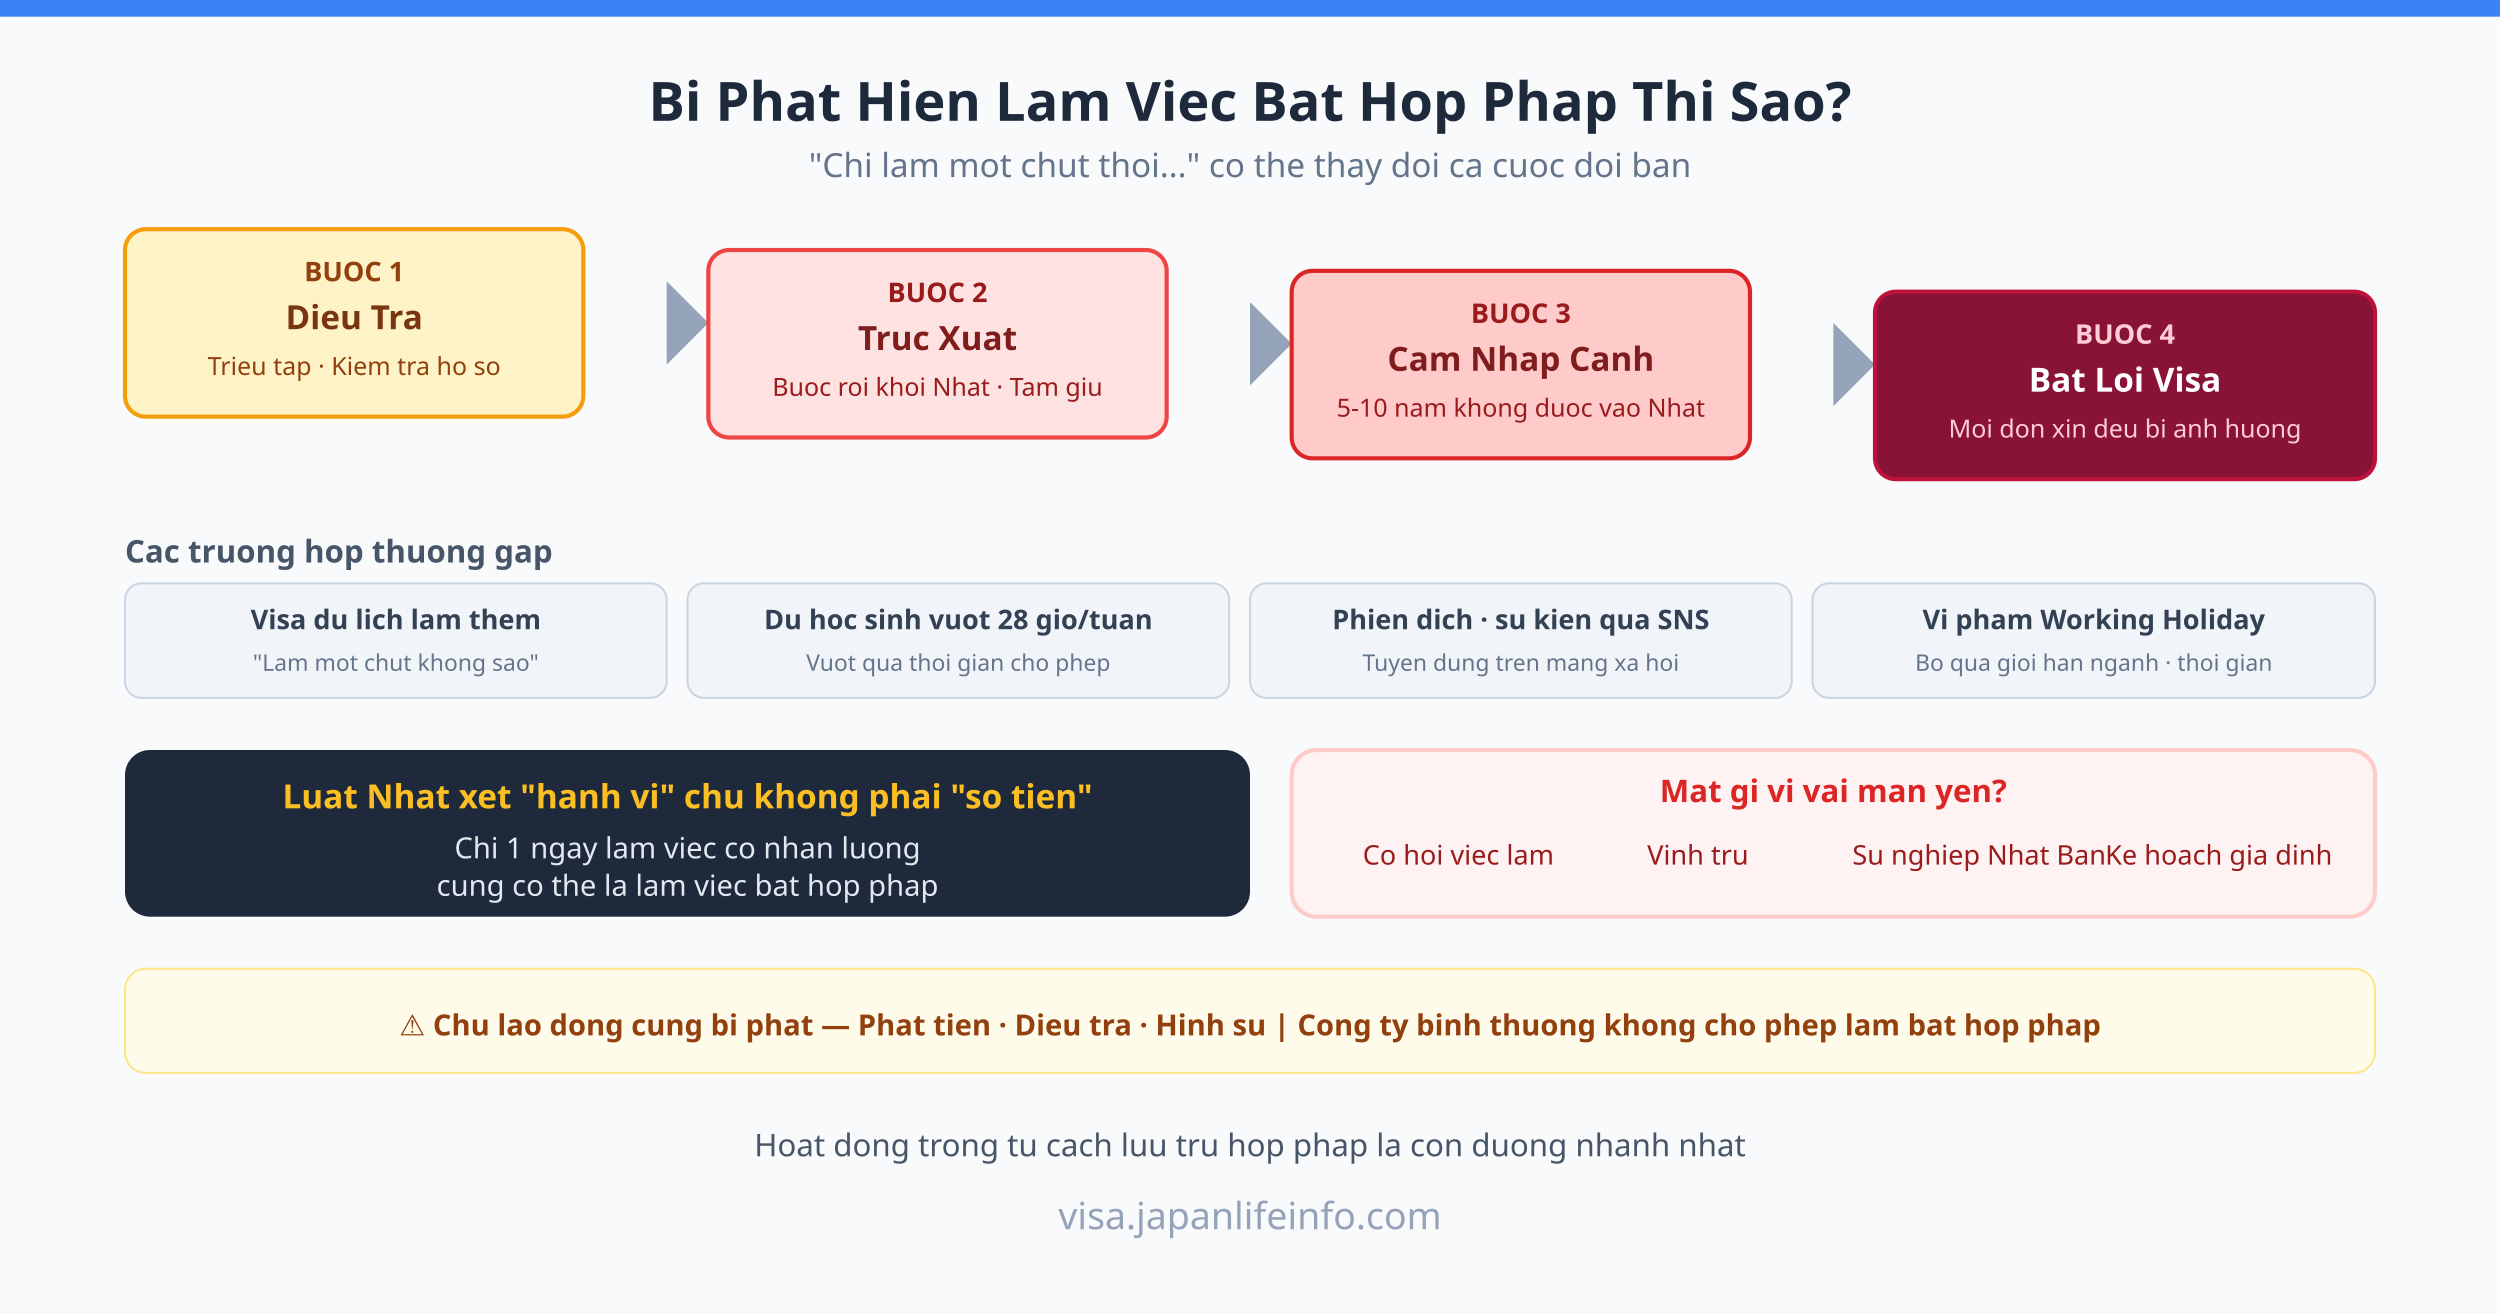
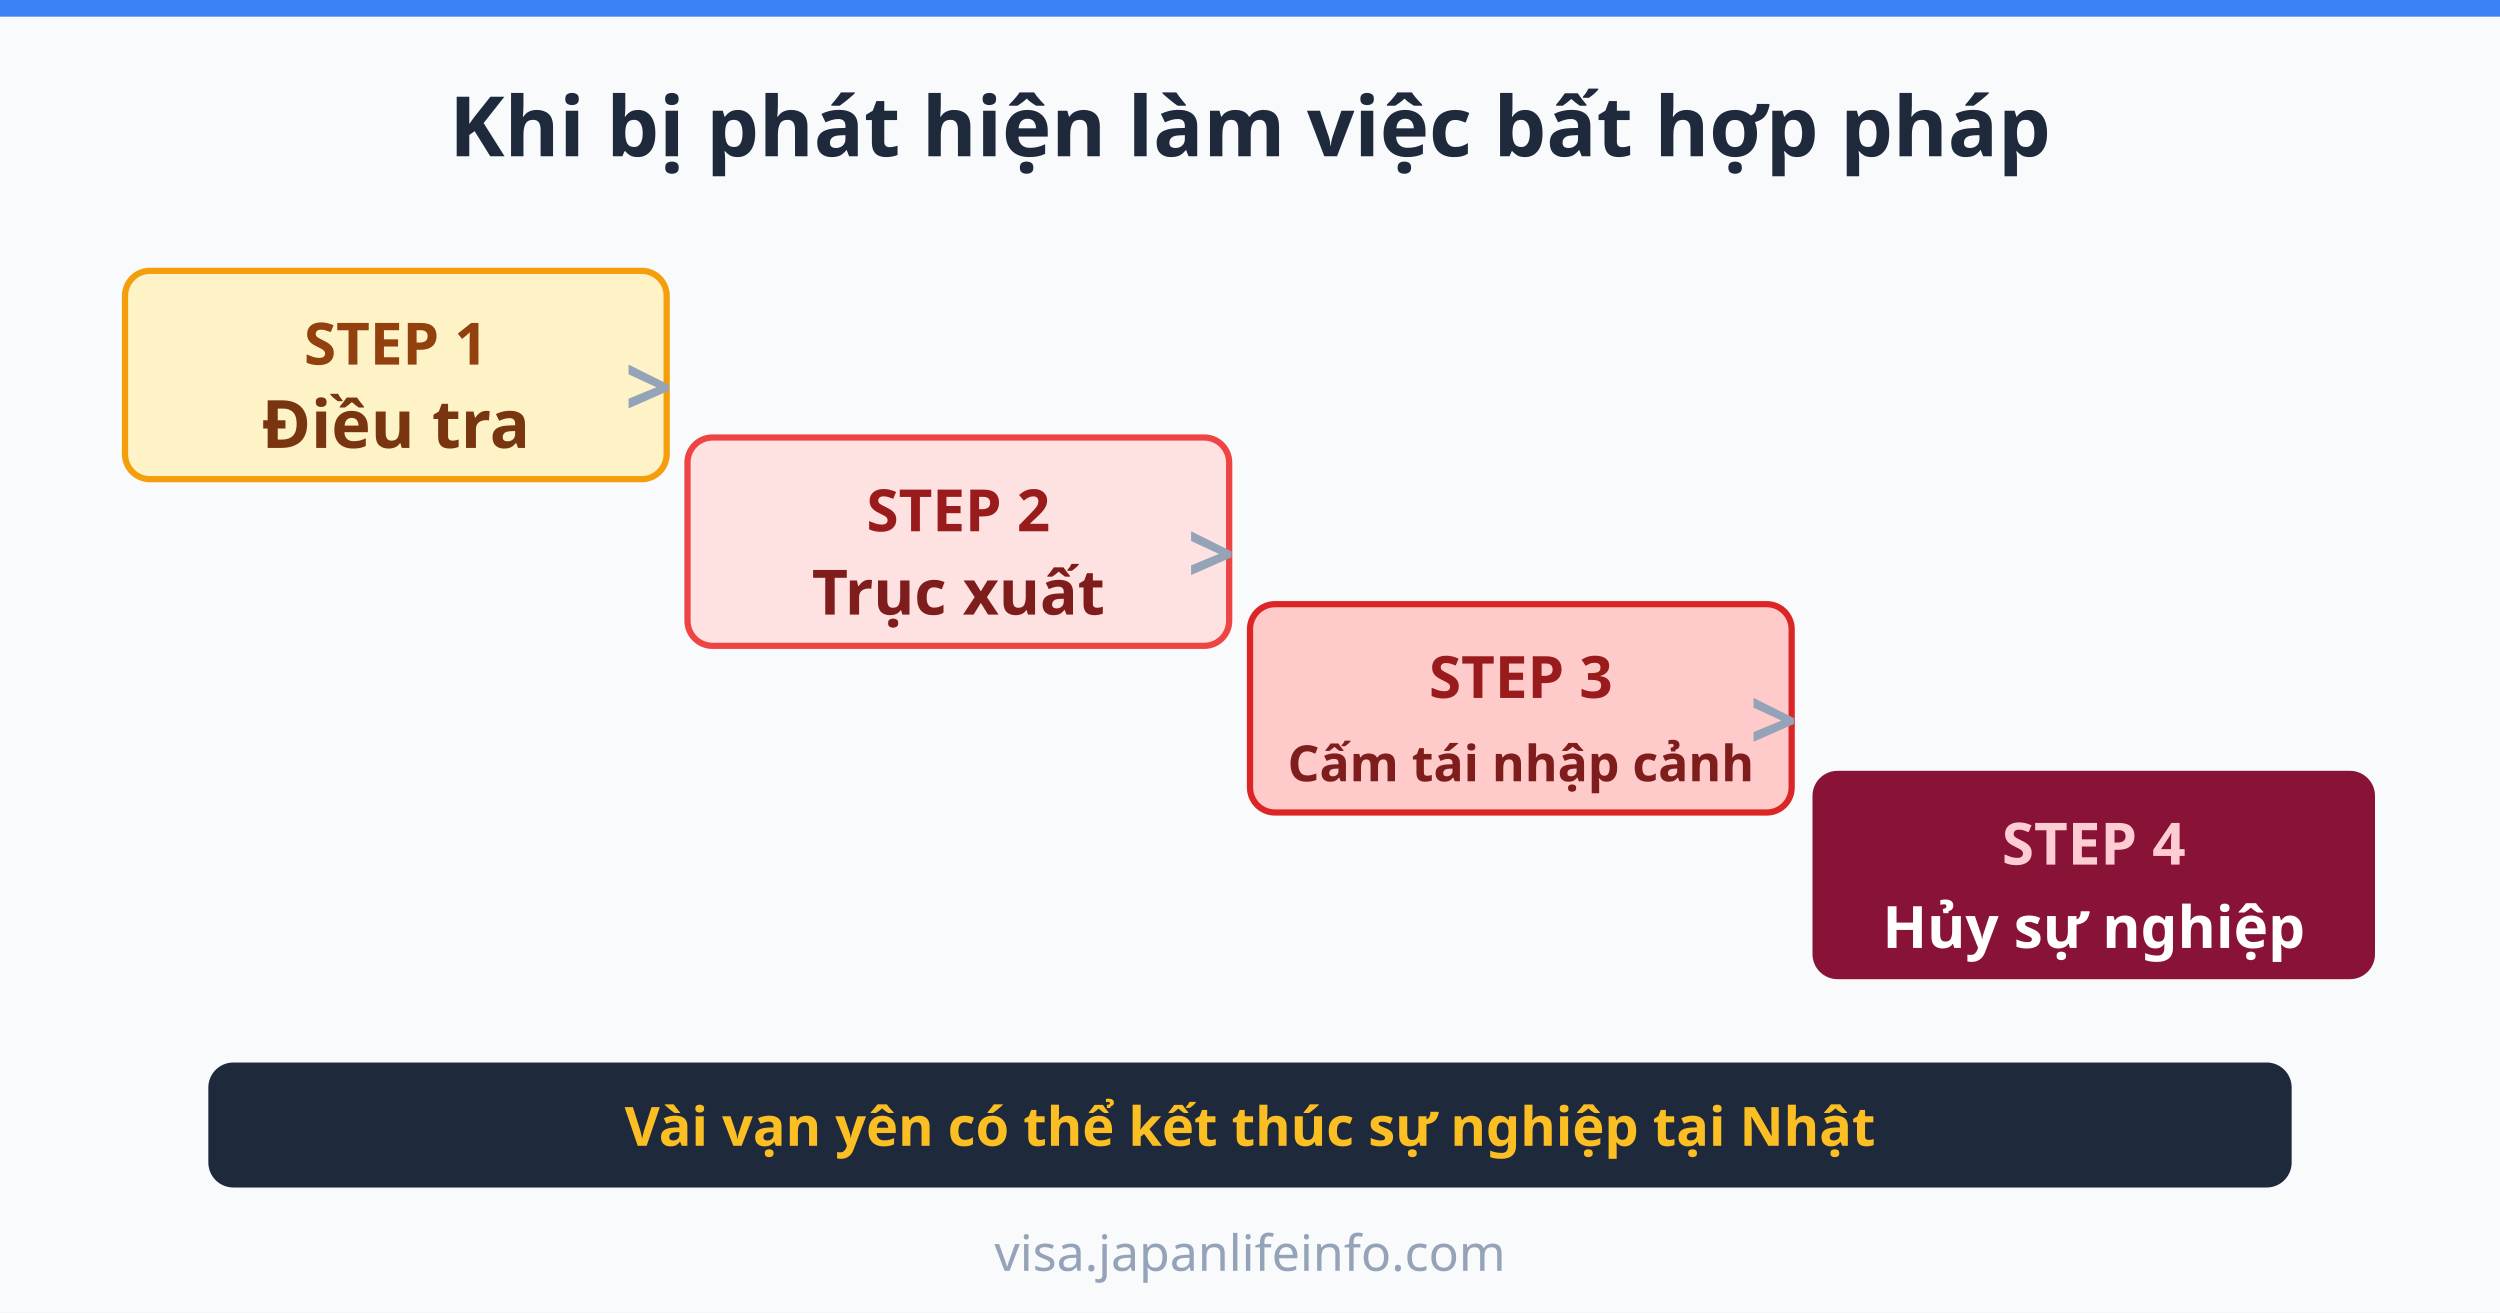
<svg xmlns="http://www.w3.org/2000/svg" width="1200" height="630" viewBox="0 0 1200 630" fill="none">
  <rect width="1200" height="630" fill="#f8fafc" />
  <rect width="1200" height="8" fill="url(#headerGradient)" />
-   <text x="600" y="58" text-anchor="middle" fill="#1e293b" font-family="sans-serif" font-size="26" font-weight="bold">Bi Phat Hien Lam Viec Bat Hop Phap Thi Sao?</text>
-   <text x="600" y="85" text-anchor="middle" fill="#64748b" font-family="sans-serif" font-size="16">"Chi lam mot chut thoi..." co the thay doi ca cuoc doi ban</text>
-   <g transform="translate(60, 110)">
-     <rect width="220" height="90" rx="10" fill="#fef3c7" stroke="#f59e0b" stroke-width="2" />
-     <text x="110" y="25" text-anchor="middle" fill="#92400e" font-family="sans-serif" font-size="13" font-weight="bold">BUOC 1</text>
-     <text x="110" y="48" text-anchor="middle" fill="#78350f" font-family="sans-serif" font-size="16" font-weight="bold">Dieu Tra</text>
-     <text x="110" y="70" text-anchor="middle" fill="#92400e" font-family="sans-serif" font-size="12">Trieu tap · Kiem tra ho so</text>
-   </g>
-   <path d="M280,155 L320,155 L320,175 L340,155 L320,135 L320,155" fill="#94a3b8" />
-   <g transform="translate(340, 120)">
-     <rect width="220" height="90" rx="10" fill="#fee2e2" stroke="#ef4444" stroke-width="2" />
-     <text x="110" y="25" text-anchor="middle" fill="#991b1b" font-family="sans-serif" font-size="13" font-weight="bold">BUOC 2</text>
-     <text x="110" y="48" text-anchor="middle" fill="#7f1d1d" font-family="sans-serif" font-size="16" font-weight="bold">Truc Xuat</text>
-     <text x="110" y="70" text-anchor="middle" fill="#991b1b" font-family="sans-serif" font-size="12">Buoc roi khoi Nhat · Tam giu</text>
-   </g>
-   <path d="M560,165 L600,165 L600,185 L620,165 L600,145 L600,165" fill="#94a3b8" />
-   <g transform="translate(620, 130)">
-     <rect width="220" height="90" rx="10" fill="#fecaca" stroke="#dc2626" stroke-width="2" />
-     <text x="110" y="25" text-anchor="middle" fill="#991b1b" font-family="sans-serif" font-size="13" font-weight="bold">BUOC 3</text>
-     <text x="110" y="48" text-anchor="middle" fill="#7f1d1d" font-family="sans-serif" font-size="16" font-weight="bold">Cam Nhap Canh</text>
-     <text x="110" y="70" text-anchor="middle" fill="#991b1b" font-family="sans-serif" font-size="12">5-10 nam khong duoc vao Nhat</text>
-   </g>
-   <path d="M840,175 L880,175 L880,195 L900,175 L880,155 L880,175" fill="#94a3b8" />
-   <g transform="translate(900, 140)">
-     <rect width="240" height="90" rx="10" fill="#881337" stroke="#be123c" stroke-width="2" />
-     <text x="120" y="25" text-anchor="middle" fill="#fecdd3" font-family="sans-serif" font-size="13" font-weight="bold">BUOC 4</text>
-     <text x="120" y="48" text-anchor="middle" fill="white" font-family="sans-serif" font-size="16" font-weight="bold">Bat Loi Visa</text>
-     <text x="120" y="70" text-anchor="middle" fill="#fecdd3" font-family="sans-serif" font-size="12">Moi don xin deu bi anh huong</text>
-   </g>
-   <text x="60" y="270" fill="#475569" font-family="sans-serif" font-size="15" font-weight="bold">Cac truong hop thuong gap</text>
-   <g transform="translate(60, 280)">
-     <rect width="260" height="55" rx="8" fill="#f1f5f9" stroke="#cbd5e1" stroke-width="1" />
-     <text x="130" y="22" text-anchor="middle" fill="#334155" font-family="sans-serif" font-size="13" font-weight="bold">Visa du lich lam them</text>
-     <text x="130" y="42" text-anchor="middle" fill="#64748b" font-family="sans-serif" font-size="11">"Lam mot chut khong sao"</text>
-   </g>
-   <g transform="translate(330, 280)">
-     <rect width="260" height="55" rx="8" fill="#f1f5f9" stroke="#cbd5e1" stroke-width="1" />
-     <text x="130" y="22" text-anchor="middle" fill="#334155" font-family="sans-serif" font-size="13" font-weight="bold">Du hoc sinh vuot 28 gio/tuan</text>
-     <text x="130" y="42" text-anchor="middle" fill="#64748b" font-family="sans-serif" font-size="11">Vuot qua thoi gian cho phep</text>
-   </g>
-   <g transform="translate(600, 280)">
-     <rect width="260" height="55" rx="8" fill="#f1f5f9" stroke="#cbd5e1" stroke-width="1" />
-     <text x="130" y="22" text-anchor="middle" fill="#334155" font-family="sans-serif" font-size="13" font-weight="bold">Phien dich · su kien qua SNS</text>
-     <text x="130" y="42" text-anchor="middle" fill="#64748b" font-family="sans-serif" font-size="11">Tuyen dung tren mang xa hoi</text>
-   </g>
-   <g transform="translate(870, 280)">
-     <rect width="270" height="55" rx="8" fill="#f1f5f9" stroke="#cbd5e1" stroke-width="1" />
-     <text x="135" y="22" text-anchor="middle" fill="#334155" font-family="sans-serif" font-size="13" font-weight="bold">Vi pham Working Holiday</text>
-     <text x="135" y="42" text-anchor="middle" fill="#64748b" font-family="sans-serif" font-size="11">Bo qua gioi han nganh · thoi gian</text>
-   </g>
-   <g transform="translate(60, 360)">
-     <rect width="540" height="80" rx="12" fill="#1e293b" />
-     <text x="270" y="28" text-anchor="middle" fill="#fbbf24" font-family="sans-serif" font-size="16" font-weight="bold">Luat Nhat xet "hanh vi" chu khong phai "so tien"</text>
-     <text x="270" y="52" text-anchor="middle" fill="#e2e8f0" font-family="sans-serif" font-size="14">Chi 1 ngay lam viec co nhan luong</text>
-     <text x="270" y="70" text-anchor="middle" fill="#e2e8f0" font-family="sans-serif" font-size="14">cung co the la lam viec bat hop phap</text>
-   </g>
-   <g transform="translate(620, 360)">
-     <rect width="520" height="80" rx="12" fill="#fef2f2" stroke="#fecaca" stroke-width="2" />
-     <text x="260" y="25" text-anchor="middle" fill="#dc2626" font-family="sans-serif" font-size="15" font-weight="bold">Mat gi vi vai man yen?</text>
-     <text x="80" y="55" text-anchor="middle" fill="#991b1b" font-family="sans-serif" font-size="13">Co hoi viec lam</text>
-     <text x="195" y="55" text-anchor="middle" fill="#991b1b" font-family="sans-serif" font-size="13">Vinh tru</text>
-     <text x="330" y="55" text-anchor="middle" fill="#991b1b" font-family="sans-serif" font-size="13">Su nghiep Nhat Ban</text>
-     <text x="445" y="55" text-anchor="middle" fill="#991b1b" font-family="sans-serif" font-size="13">Ke hoach gia dinh</text>
-   </g>
-   <g transform="translate(60, 465)">
-     <rect width="1080" height="50" rx="10" fill="#fffbeb" stroke="#fde68a" stroke-width="1" />
-     <text x="540" y="32" text-anchor="middle" fill="#92400e" font-family="sans-serif" font-size="14" font-weight="bold">⚠ Chu lao dong cung bi phat — Phat tien · Dieu tra · Hinh su | Cong ty binh thuong khong cho phep lam bat hop phap</text>
-   </g>
-   <text x="600" y="555" text-anchor="middle" fill="#475569" font-family="sans-serif" font-size="15">Hoat dong trong tu cach luu tru hop phap la con duong nhanh nhat</text>
-   <text x="600" y="590" text-anchor="middle" fill="#94a3b8" font-family="sans-serif" font-size="18">visa.japanlifeinfo.com</text>
+   <text x="600" y="75" text-anchor="middle" fill="#1e293b" font-family="sans-serif" font-size="40" font-weight="bold">Khi bị phát hiện làm việc bất hợp pháp</text>
+   <rect x="60" y="130" width="260" height="100" rx="12" fill="#fef3c7" stroke="#f59e0b" stroke-width="3" />
+   <text x="190" y="175" text-anchor="middle" fill="#92400e" font-family="sans-serif" font-size="28" font-weight="bold">STEP 1</text>
+   <text x="190" y="215" text-anchor="middle" fill="#78350f" font-family="sans-serif" font-size="32" font-weight="bold">Điều tra</text>
+   <rect x="330" y="210" width="260" height="100" rx="12" fill="#fee2e2" stroke="#ef4444" stroke-width="3" />
+   <text x="460" y="255" text-anchor="middle" fill="#991b1b" font-family="sans-serif" font-size="28" font-weight="bold">STEP 2</text>
+   <text x="460" y="295" text-anchor="middle" fill="#7f1d1d" font-family="sans-serif" font-size="30" font-weight="bold">Trục xuất</text>
+   <rect x="600" y="290" width="260" height="100" rx="12" fill="#fecaca" stroke="#dc2626" stroke-width="3" />
+   <text x="730" y="335" text-anchor="middle" fill="#991b1b" font-family="sans-serif" font-size="28" font-weight="bold">STEP 3</text>
+   <text x="730" y="375" text-anchor="middle" fill="#7f1d1d" font-family="sans-serif" font-size="24" font-weight="bold">Cấm tái nhập cảnh</text>
+   <rect x="870" y="370" width="270" height="100" rx="12" fill="#881337" />
+   <text x="1005" y="415" text-anchor="middle" fill="#fecdd3" font-family="sans-serif" font-size="28" font-weight="bold">STEP 4</text>
+   <text x="1005" y="455" text-anchor="middle" fill="white" font-family="sans-serif" font-size="28" font-weight="bold">Hủy sự nghiệp</text>
+   <text x="300" y="200" fill="#94a3b8" font-family="sans-serif" font-size="40" font-weight="bold">&gt;</text>
+   <text x="570" y="280" fill="#94a3b8" font-family="sans-serif" font-size="40" font-weight="bold">&gt;</text>
+   <text x="840" y="360" fill="#94a3b8" font-family="sans-serif" font-size="40" font-weight="bold">&gt;</text>
+   <rect x="100" y="510" width="1000" height="60" rx="12" fill="#1e293b" />
+   <text x="600" y="550" text-anchor="middle" fill="#fbbf24" font-family="sans-serif" font-size="26" font-weight="bold">Vài vạn yên có thể kết thúc sự nghiệp tại Nhật</text>
+   <text x="600" y="610" text-anchor="middle" fill="#94a3b8" font-family="sans-serif" font-size="24">visa.japanlifeinfo.com</text>
  <defs>
    <linearGradient id="headerGradient" x1="0" y1="0" x2="1200" y2="0">
      <stop offset="0%" stop-color="#3b82f6" />
      <stop offset="50%" stop-color="#8b5cf6" />
      <stop offset="100%" stop-color="#10b981" />
    </linearGradient>
  </defs>
</svg>
